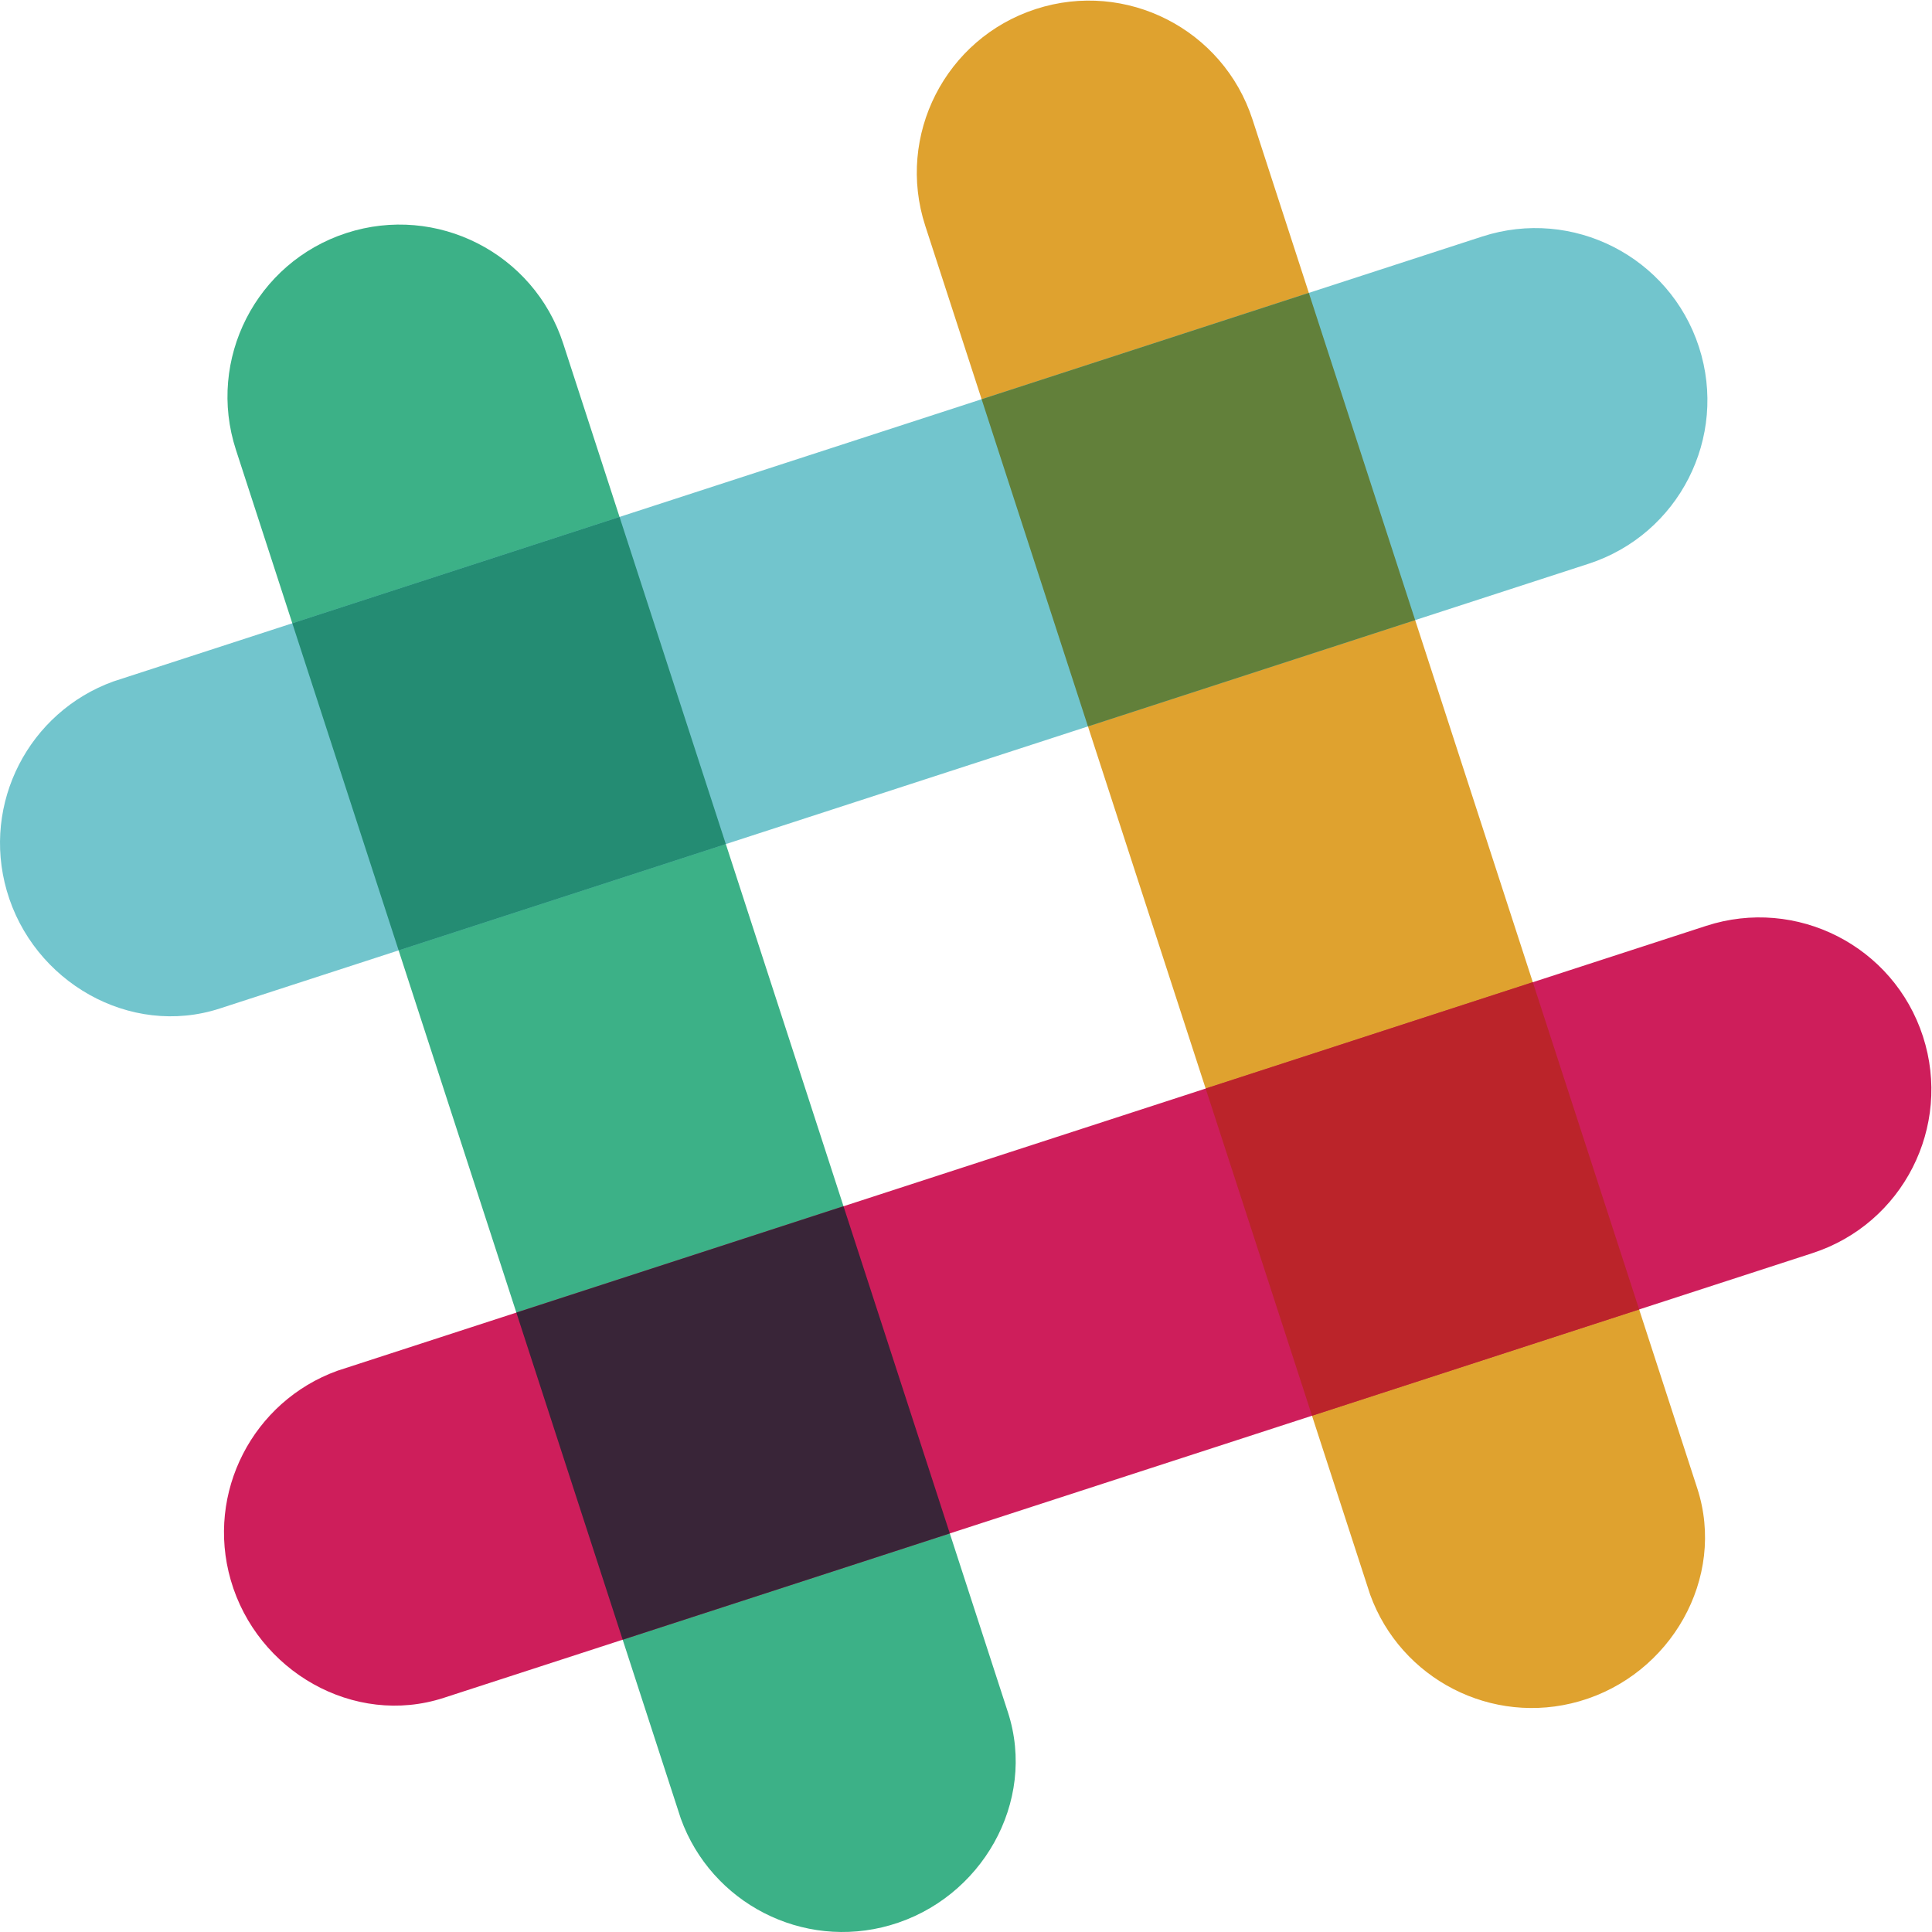
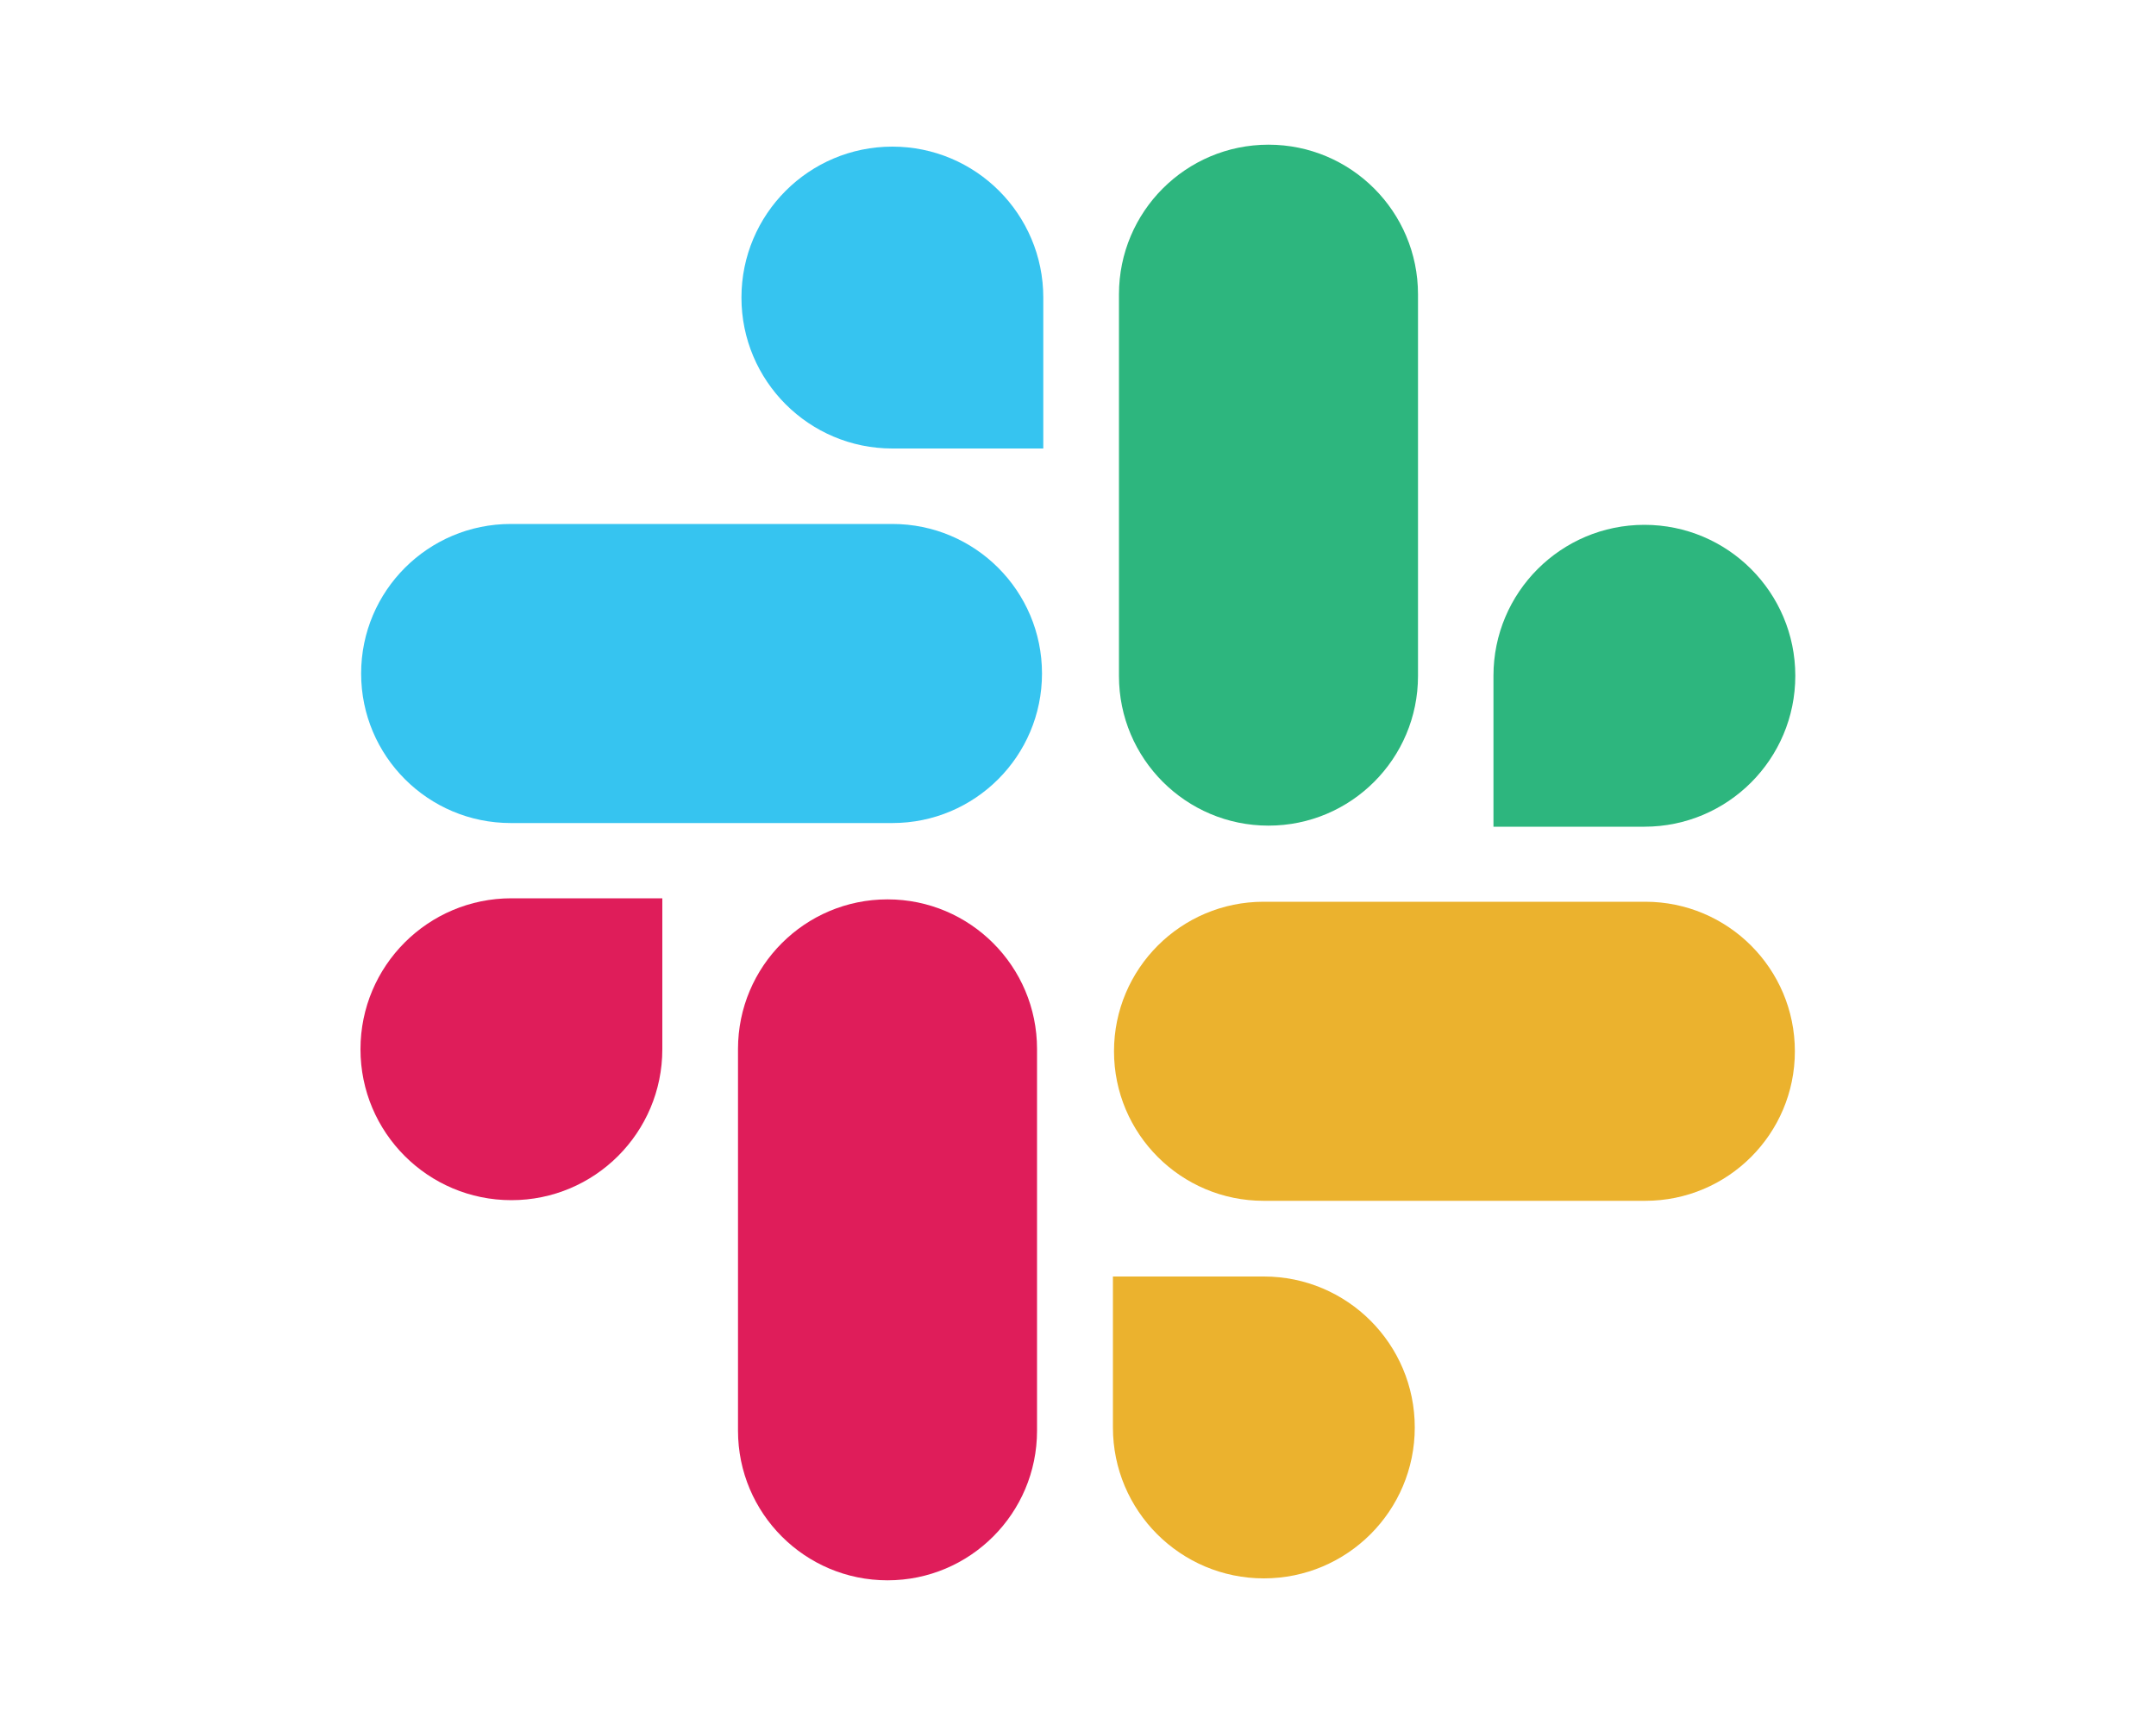
- <svg xmlns="http://www.w3.org/2000/svg" width="2500" height="2500" viewBox="0 0 256 256" preserveAspectRatio="xMidYMid">
-   <path d="M165.964 15.838c-3.89-11.975-16.752-18.528-28.725-14.636-11.975 3.89-18.528 16.752-14.636 28.725l58.947 181.365c4.048 11.187 16.132 17.473 27.732 14.135 12.1-3.483 19.475-16.334 15.614-28.217L165.964 15.838" fill="#DFA22F" />
-   <path d="M74.626 45.516C70.734 33.542 57.873 26.989 45.9 30.879 33.924 34.77 27.37 47.631 31.263 59.606l58.948 181.366c4.047 11.186 16.132 17.473 27.732 14.132 12.099-3.481 19.474-16.332 15.613-28.217L74.626 45.516" fill="#3CB187" />
-   <path d="M240.162 166.045c11.975-3.89 18.526-16.75 14.636-28.726-3.89-11.973-16.752-18.527-28.725-14.636L44.708 181.632c-11.187 4.046-17.473 16.13-14.135 27.73 3.483 12.099 16.334 19.475 28.217 15.614l181.372-58.93" fill="#CE1E5B" />
-   <path d="M82.508 217.27l43.347-14.084-14.086-43.352-43.35 14.09 14.089 43.347" fill="#392538" />
-   <path d="M173.847 187.591c16.388-5.323 31.62-10.273 43.348-14.084l-14.088-43.36-43.35 14.09 14.09 43.354" fill="#BB242A" />
-   <path d="M210.484 74.706c11.974-3.89 18.527-16.751 14.637-28.727-3.89-11.973-16.752-18.526-28.727-14.636L15.028 90.293C3.842 94.337-2.445 106.422.896 118.022c3.481 12.098 16.332 19.474 28.217 15.613l181.371-58.93" fill="#72C5CD" />
-   <path d="M52.822 125.933c11.805-3.836 27.025-8.782 43.354-14.086-5.323-16.39-10.273-31.622-14.084-43.352l-43.36 14.092 14.09 43.346" fill="#248C73" />
-   <path d="M144.16 96.256l43.356-14.088a546179.21 546179.21 0 0 0-14.089-43.36L130.07 52.9l14.09 43.356" fill="#62803A" />
+ <svg xmlns="http://www.w3.org/2000/svg" id="Layer_1" data-name="Layer 1" viewBox="0 0 100 80">
+   <defs>
+     <style>.cls-1{fill:#2db67e;}.cls-2{fill:#36c4f0;}.cls-3{fill:#df1d5a;}.cls-4{fill:#ebb22e;}</style>
+   </defs>
+   <rect class="cls-1" x="51.9" y="6.71" width="13.87" height="31.58" rx="6.94" ry="6.94" />
+   <path class="cls-1" d="M76.27,24.34h0a7,7,0,0,1,7,7v0a7,7,0,0,1-7,7h-7a0,0,0,0,1,0,0v-7a7,7,0,0,1,7-7Z" />
+   <rect class="cls-2" x="25.61" y="15.45" width="13.87" height="31.58" rx="6.94" ry="6.94" transform="translate(1.3 63.78) rotate(-90)" />
+   <path class="cls-2" d="M41.36,6.83h0a7,7,0,0,1,7,7v0a7,7,0,0,1-7,7h-7a0,0,0,0,1,0,0v-7a7,7,0,0,1,7-7Z" transform="translate(27.56 55.16) rotate(-90)" />
+   <rect class="cls-3" x="34.23" y="41.7" width="13.87" height="31.58" rx="6.94" ry="6.94" transform="translate(82.33 114.99) rotate(180)" />
+   <path class="cls-3" d="M23.73,41.7h0a7,7,0,0,1,7,7v0a7,7,0,0,1-7,7h-7a0,0,0,0,1,0,0v-7A7,7,0,0,1,23.73,41.7Z" transform="translate(47.45 97.36) rotate(-180)" />
+   <rect class="cls-4" x="60.52" y="32.97" width="13.87" height="31.58" rx="6.94" ry="6.94" transform="translate(116.22 -18.7) rotate(90)" />
+   <path class="cls-4" d="M58.64,59.22h0a7,7,0,0,1,7,7v0a7,7,0,0,1-7,7h-7a0,0,0,0,1,0,0v-7a7,7,0,0,1,7-7Z" transform="translate(124.84 7.56) rotate(90)" />
</svg>
